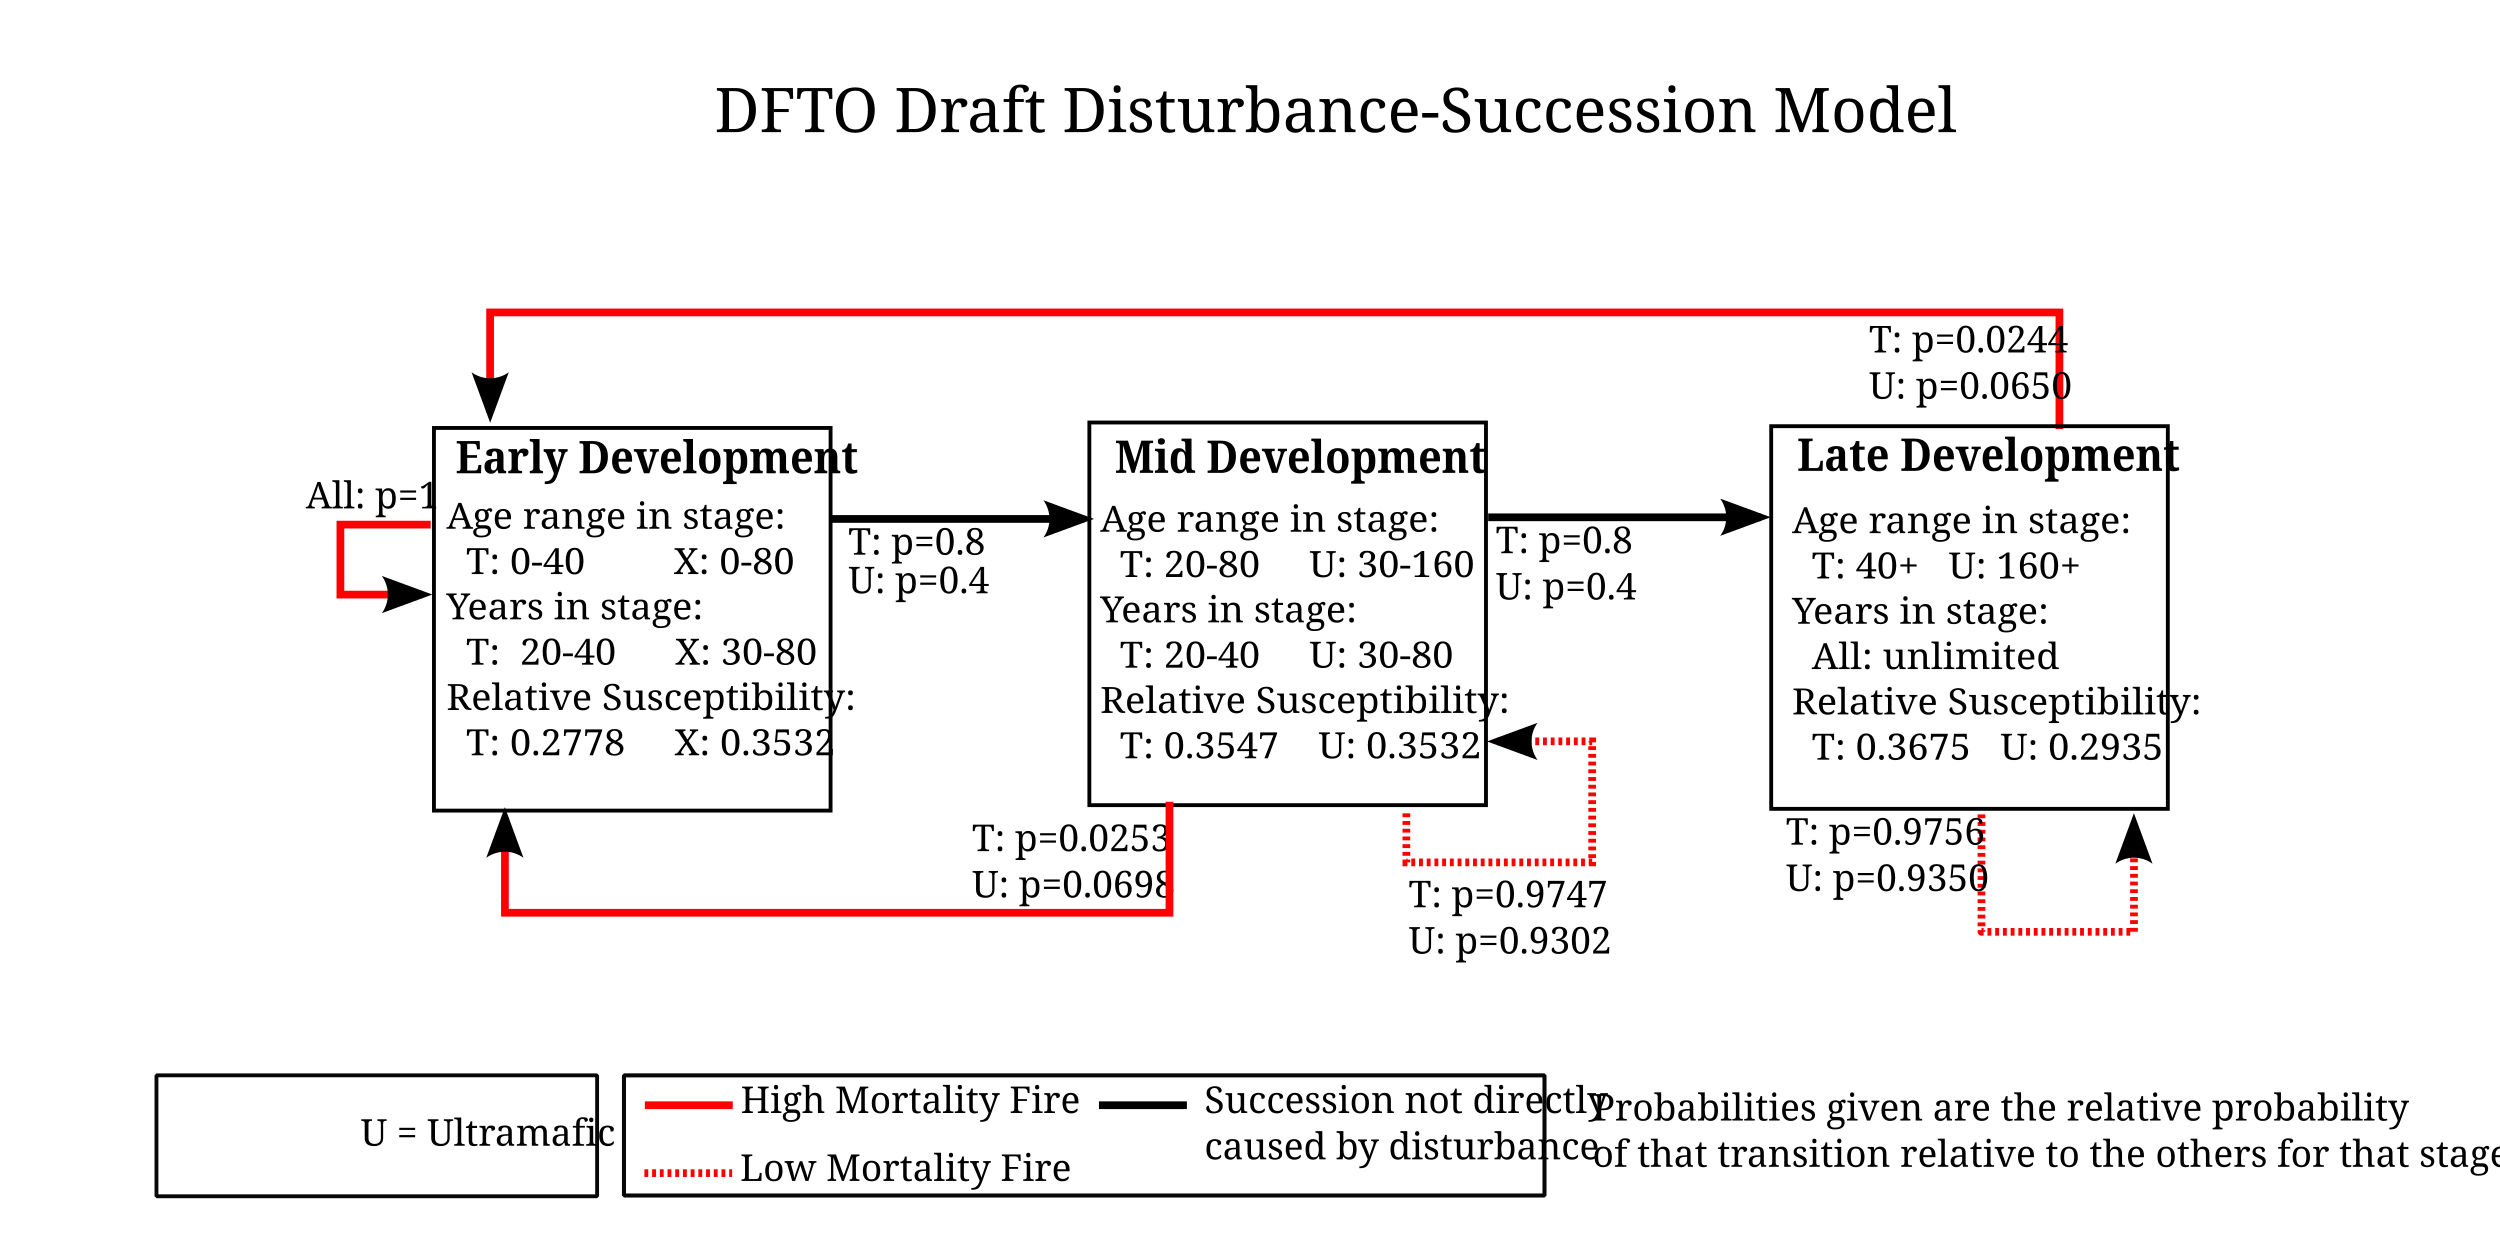
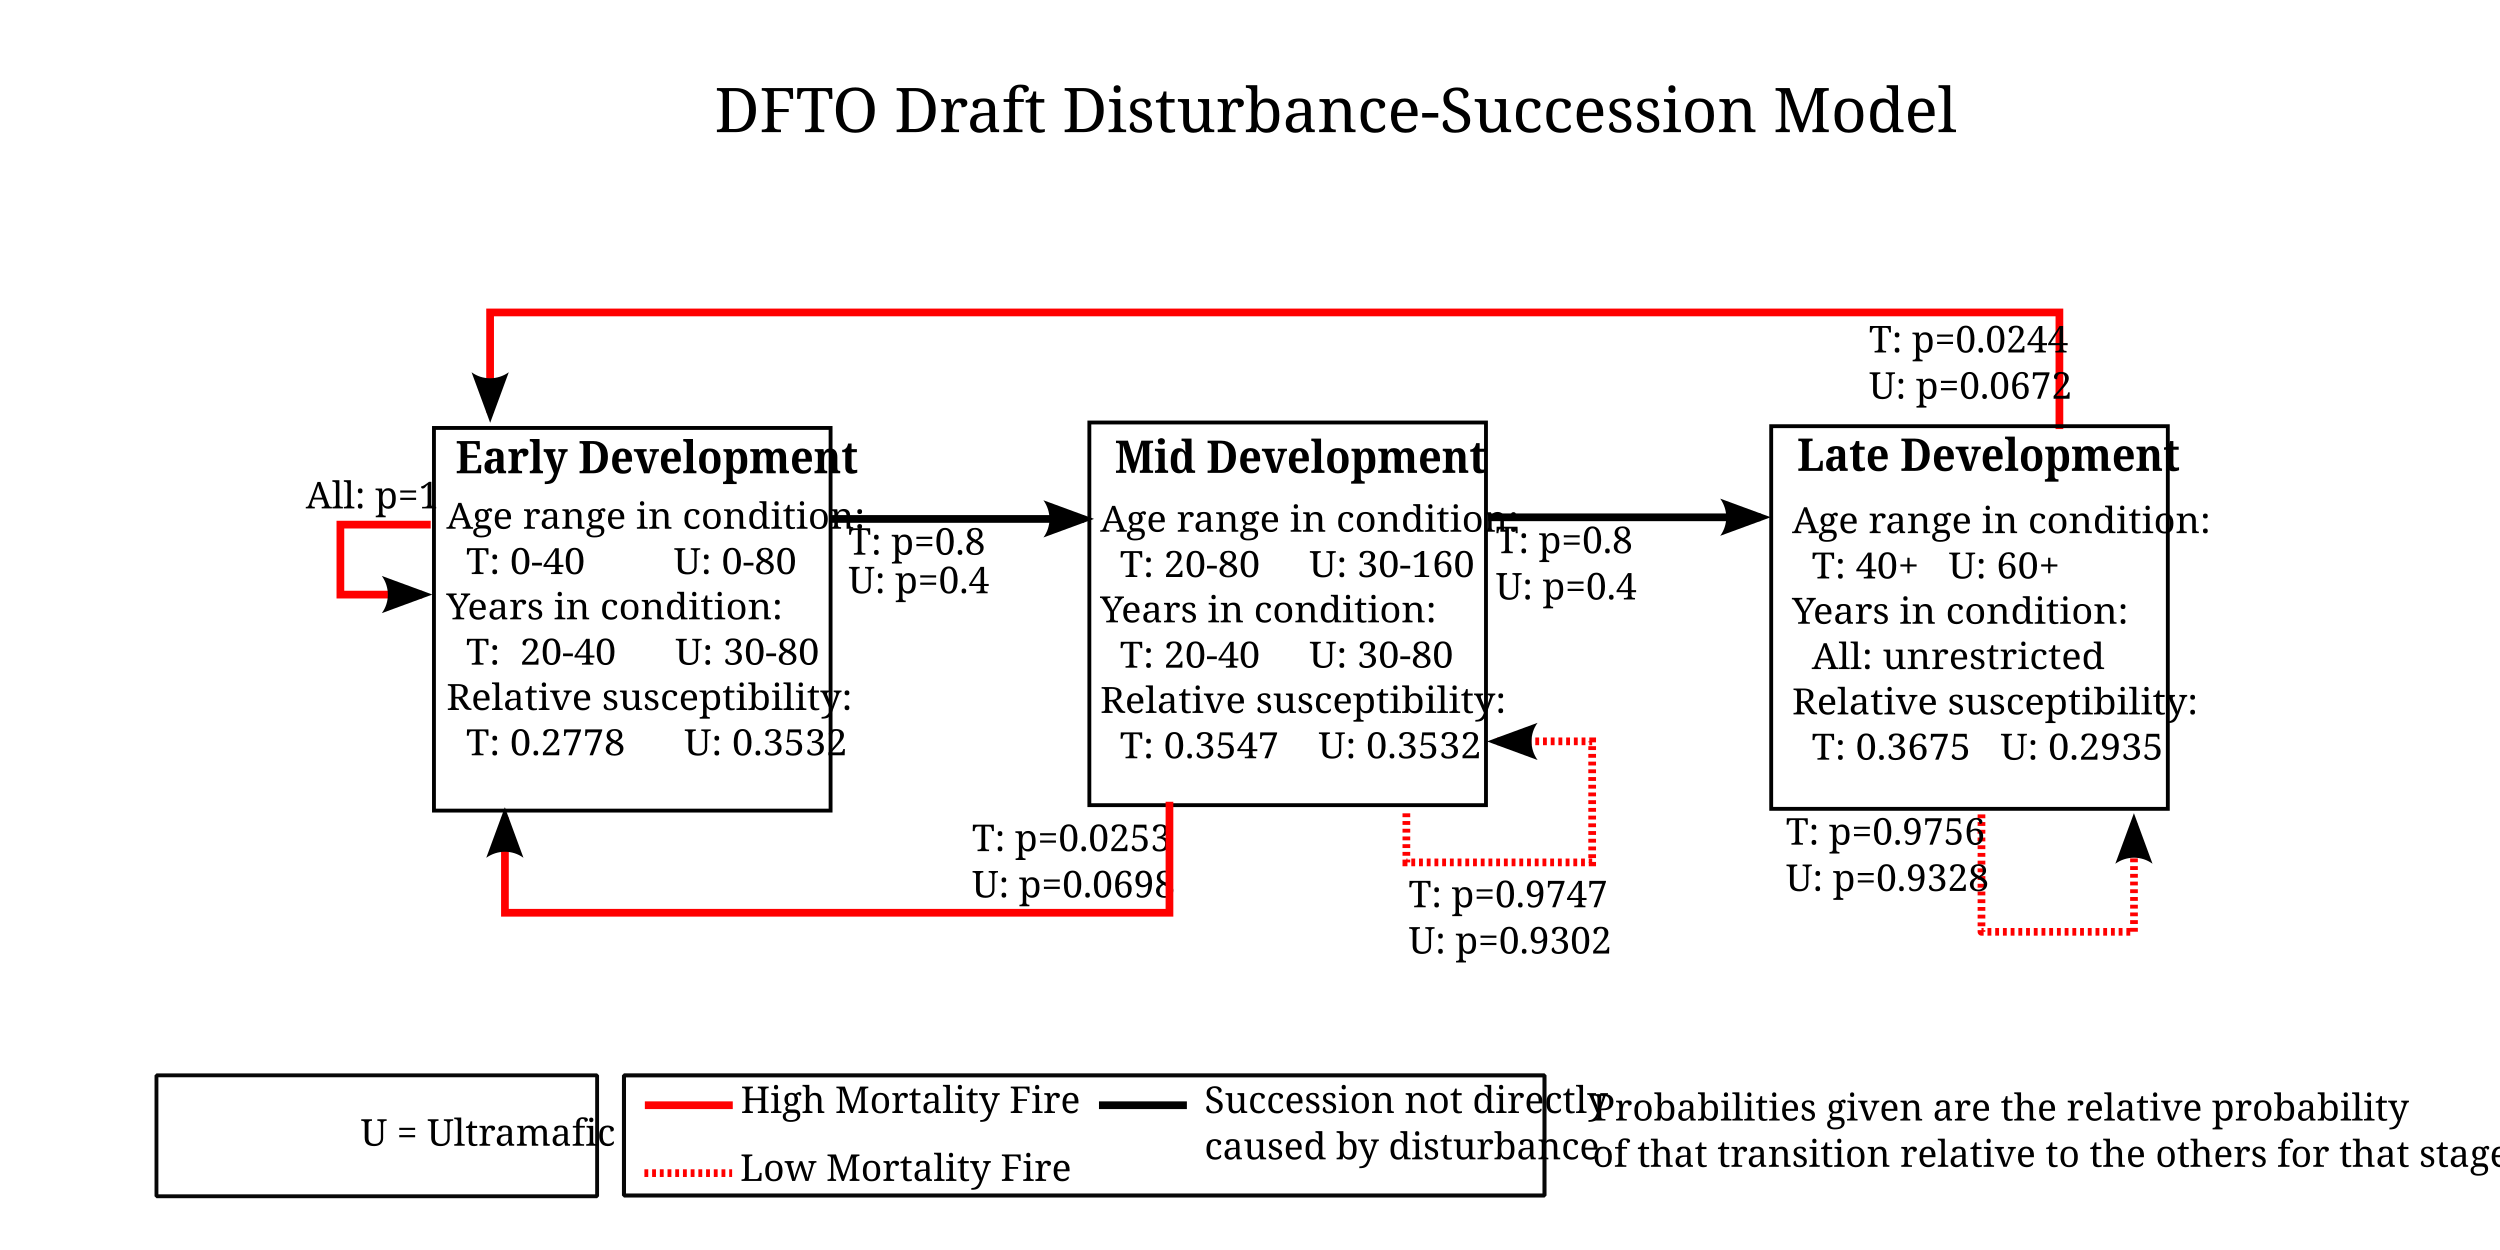
<svg xmlns="http://www.w3.org/2000/svg" width="810" height="405" id="svg2" version="1.1">
  <defs id="defs4">
    <marker orient="auto" refY="0" refX="0" id="Arrow2Mstart" style="overflow:visible">
      <path id="path4311" style="font-size:12px;fill-rule:evenodd;stroke-width:0.625;stroke-linejoin:round" d="M 8.719,4.034 -2.207,0.016 8.719,-4.002 c -1.745,2.372 -1.735,5.617 -6e-7,8.035 z" transform="scale(0.6,0.6)" />
    </marker>
    <marker orient="auto" refY="0" refX="0" id="Arrow1Mstart" style="overflow:visible">
      <path id="path7827" d="M 0,0 5,-5 -12.5,0 5,5 0,0 z" style="fill-rule:evenodd;stroke:#000000;stroke-width:1pt;marker-start:none" transform="matrix(0.4,0,0,0.4,4,0)" />
    </marker>
    <marker orient="auto" refY="0" refX="0" id="Arrow1Mend" style="overflow:visible">
      <path id="path6192" d="M 0,0 5,-5 -12.5,0 5,5 0,0 z" style="fill-rule:evenodd;stroke:#000000;stroke-width:1pt;marker-start:none" transform="matrix(-0.4,0,0,-0.4,-4,0)" />
    </marker>
    <marker orient="auto" refY="0" refX="0" id="Arrow1Lend" style="overflow:visible">
      <path id="path3980" d="M 0,0 5,-5 -12.5,0 5,5 0,0 z" style="fill-rule:evenodd;stroke:#000000;stroke-width:1pt;marker-start:none" transform="matrix(-0.8,0,0,-0.8,-10,0)" />
    </marker>
    <marker orient="auto" refY="0" refX="0" id="Arrow1Lstart" style="overflow:visible">
      <path id="path3977" d="M 0,0 5,-5 -12.5,0 5,5 0,0 z" style="fill-rule:evenodd;stroke:#000000;stroke-width:1pt;marker-start:none" transform="matrix(0.8,0,0,0.8,10,0)" />
    </marker>
    <marker orient="auto" refY="0" refX="0" id="Arrow2Lend" style="overflow:visible">
      <path id="path3998" style="font-size:12px;fill-rule:evenodd;stroke-width:0.625;stroke-linejoin:round" d="M 8.719,4.034 -2.207,0.016 8.719,-4.002 c -1.745,2.372 -1.735,5.617 -6e-7,8.035 z" transform="matrix(-1.1,0,0,-1.1,-1.1,0)" />
    </marker>
    <marker orient="auto" refY="0" refX="0" id="Arrow2Mend" style="overflow:visible">
      <path id="path4004" style="font-size:12px;fill-rule:evenodd;stroke-width:0.625;stroke-linejoin:round" d="M 8.719,4.034 -2.207,0.016 8.719,-4.002 c -1.745,2.372 -1.735,5.617 -6e-7,8.035 z" transform="scale(-0.6,-0.6)" />
    </marker>
    <marker orient="auto" refY="0" refX="0" id="TriangleOutM" style="overflow:visible">
      <path id="path4123" d="m 5.77,0 -8.65,5 0,-10 8.65,5 z" style="fill-rule:evenodd;stroke:#000000;stroke-width:1pt;marker-start:none" transform="scale(0.4,0.4)" />
    </marker>
  </defs>
  <g id="layer7" style="display:inline" transform="translate(0,-180)">
    <text xml:space="preserve" style="font-size:12px;font-style:normal;font-variant:normal;font-weight:normal;font-stretch:normal;text-align:start;line-height:125%;letter-spacing:0px;word-spacing:0px;writing-mode:lr-tb;text-anchor:start;fill:#000000;fill-opacity:1;stroke:none;font-family:Garamond;-inkscape-font-specification:Garamond" x="515.971" y="528.052" id="text3982">
      <tspan x="515.971" y="528.052" id="tspan6796" />
      <tspan x="515.971" y="543.052" id="tspan6798">Probabilities given are the relative probability </tspan>
      <tspan x="515.971" y="558.052" id="tspan3384">of that transition relative to the others for that stage.</tspan>
    </text>
    <g id="g3370" transform="translate(-316.9964,0)">
      <g transform="translate(294,-22)" id="g3386">
        <text xml:space="preserve" style="font-size:12px;font-style:normal;font-variant:normal;font-weight:normal;font-stretch:normal;text-align:start;line-height:125%;letter-spacing:0px;word-spacing:0px;writing-mode:lr-tb;text-anchor:start;fill:#000000;fill-opacity:1;stroke:none;display:inline;font-family:Garamond;-inkscape-font-specification:Garamond" x="262.986" y="562.617" id="text3898">
          <tspan x="262.986" y="562.617" id="tspan3978">High Mortality Fire</tspan>
        </text>
        <path style="fill:none;stroke:#ff0000;stroke-width:2.5;stroke-linecap:butt;stroke-linejoin:miter;stroke-miterlimit:4;stroke-opacity:1;stroke-dasharray:none;display:inline" d="m 231.929,560.094 28.483,0" id="path3928" />
      </g>
      <text id="text4005" y="562.617" x="556.796" style="font-size:12px;font-style:normal;font-variant:normal;font-weight:normal;font-stretch:normal;text-align:start;line-height:125%;letter-spacing:0px;word-spacing:0px;writing-mode:lr-tb;text-anchor:start;fill:#000000;fill-opacity:1;stroke:none;display:inline;font-family:Garamond;-inkscape-font-specification:Garamond" xml:space="preserve">
        <tspan id="tspan4007" y="562.617" x="556.796">Low Mortality Fire</tspan>
      </text>
      <path id="path4009" d="m 525.783,560.094 28.42,0" style="fill:none;stroke:#ff0000;stroke-width:2.497;stroke-linecap:butt;stroke-linejoin:miter;stroke-miterlimit:4;stroke-opacity:1;stroke-dasharray:1.249, 1.249;stroke-dashoffset:0;display:inline" />
      <g transform="translate(144,-22)" id="g3391">
        <text xml:space="preserve" style="font-size:12px;font-style:normal;font-variant:normal;font-weight:normal;font-stretch:normal;text-align:start;line-height:125%;letter-spacing:0px;word-spacing:0px;writing-mode:lr-tb;text-anchor:start;fill:#000000;fill-opacity:1;stroke:none;display:inline;font-family:Garamond;-inkscape-font-specification:Garamond" x="560.119" y="562.617" id="text4021">
          <tspan x="560.119" y="562.617" id="tspan4023"> Succession not directly </tspan>
          <tspan id="tspan3552" x="560.119" y="577.617"> caused by disturbance</tspan>
        </text>
        <path style="fill:none;stroke:#000000;stroke-width:2.5;stroke-linecap:butt;stroke-linejoin:miter;stroke-miterlimit:4;stroke-opacity:1;stroke-dasharray:none;display:inline" d="m 529.063,560.094 28.483,0" id="path4025" />
      </g>
    </g>
    <text xml:space="preserve" style="font-size:12px;font-style:normal;font-variant:normal;font-weight:normal;font-stretch:normal;text-align:start;line-height:125%;letter-spacing:0px;word-spacing:0px;writing-mode:lr-tb;text-anchor:start;fill:#000000;fill-opacity:1;stroke:none;display:inline;font-family:Garamond;-inkscape-font-specification:Garamond" x="231.509" y="222.816" id="text4082">
      <tspan id="tspan4084" x="231.509" y="222.816" style="font-size:20px">DFTO Draft Disturbance-Succession Model</tspan>
    </text>
    <rect style="opacity:0.97;fill:none;stroke:#000000;stroke-width:1.25;stroke-linecap:round;stroke-linejoin:miter;stroke-miterlimit:1.2;stroke-opacity:1;stroke-dasharray:none;stroke-dashoffset:0" id="rect3406" width="142.77" height="39.175" x="50.693" y="528.414" />
    <rect style="opacity:0.97;fill:none;stroke:#000000;stroke-width:1.317;stroke-linecap:round;stroke-linejoin:miter;stroke-miterlimit:1.2;stroke-opacity:1;stroke-dasharray:none;stroke-dashoffset:0" id="rect3408" width="298.248" height="38.934" x="202.169" y="528.414" />
  </g>
  <g id="layer1" transform="translate(0,-647.3622)" style="display:inline">
    <flowRoot xml:space="preserve" id="flowRoot3761" style="font-size:10px;font-style:normal;font-variant:normal;font-weight:normal;font-stretch:normal;line-height:125%;letter-spacing:0px;word-spacing:0px;fill:#000000;fill-opacity:1;stroke:none;font-family:Garamond;-inkscape-font-specification:Garamond">
      <flowRegion id="flowRegion3763">
        <rect id="rect3765" width="81.861" height="81.861" x="272.578" y="244.495" style="font-size:10px;font-style:normal;font-variant:normal;font-weight:normal;font-stretch:normal;font-family:Garamond;-inkscape-font-specification:Garamond" />
      </flowRegion>
      <flowPara id="flowPara3767" />
    </flowRoot>
    <text xml:space="preserve" style="font-size:40px;font-style:normal;font-weight:normal;line-height:125%;letter-spacing:0px;word-spacing:0px;fill:#000000;fill-opacity:1;stroke:none;font-family:Sans" x="306.542" y="272.362" id="text3769" transform="translate(0,467.3622)">
      <tspan id="tspan3771" x="306.542" y="272.362" />
    </text>
    <flowRoot xml:space="preserve" id="flowRoot3773" style="font-size:40px;font-style:normal;font-variant:normal;font-weight:normal;font-stretch:normal;line-height:125%;letter-spacing:0px;word-spacing:0px;fill:#000000;fill-opacity:1;stroke:none;font-family:Garamond;-inkscape-font-specification:Garamond">
      <flowRegion id="flowRegion3775">
        <rect id="rect3777" width="81.861" height="76.635" x="272.578" y="247.107" style="font-style:normal;font-variant:normal;font-weight:normal;font-stretch:normal;font-family:Garamond;-inkscape-font-specification:Garamond" />
      </flowRegion>
      <flowPara id="flowPara3779" />
    </flowRoot>
    <flowRoot xml:space="preserve" id="flowRoot3789" style="font-size:40px;font-style:normal;font-weight:normal;line-height:125%;letter-spacing:0px;word-spacing:0px;fill:#000000;fill-opacity:1;stroke:none;font-family:Sans">
      <flowRegion id="flowRegion3791">
        <rect id="rect3793" width="8" height="48" x="264" y="257" />
      </flowRegion>
      <flowPara id="flowPara3795" />
    </flowRoot>
    <flowRoot xml:space="preserve" id="flowRoot3930" style="font-size:40px;font-style:normal;font-weight:normal;line-height:125%;letter-spacing:0px;word-spacing:0px;fill:#000000;fill-opacity:1;stroke:none;font-family:Sans">
      <flowRegion id="flowRegion3932">
        <rect id="rect3934" width="67.056" height="40.93" x="311.767" y="137.379" />
      </flowRegion>
      <flowPara id="flowPara3936" />
    </flowRoot>
    <flowRoot xml:space="preserve" id="flowRoot3938" style="font-size:40px;font-style:normal;font-weight:normal;line-height:125%;letter-spacing:0px;word-spacing:0px;fill:#000000;fill-opacity:1;stroke:none;font-family:Sans">
      <flowRegion id="flowRegion3940">
        <rect id="rect3942" width="55.735" height="74.023" x="262.128" y="239.269" />
      </flowRegion>
      <flowPara id="flowPara3944" />
    </flowRoot>
    <rect style="fill:none;stroke:#000000;stroke-width:0.99;stroke-linejoin:round;stroke-miterlimit:4;stroke-opacity:1;stroke-dasharray:none" id="rect6143" width="0" height="27.529" x="304.888" y="207.847" transform="translate(0,467.3622)" rx="0" ry="7.571" />
    <text xml:space="preserve" style="font-size:12px;font-style:normal;font-variant:normal;font-weight:normal;font-stretch:normal;text-align:start;line-height:125%;letter-spacing:0px;word-spacing:0px;writing-mode:lr-tb;text-anchor:start;fill:#000000;fill-opacity:1;stroke:none;font-family:Garamond;-inkscape-font-specification:Garamond" x="306.354" y="364.51" id="text3175" transform="translate(0,467.3622)">
      <tspan id="tspan3177" x="306.354" y="364.51" />
      <tspan id="tspan3179" x="306.354" y="379.51" />
    </text>
    <flowRoot xml:space="preserve" id="flowRoot3204" style="font-size:12px;font-style:normal;font-variant:normal;font-weight:normal;font-stretch:normal;text-align:start;line-height:125%;letter-spacing:0px;word-spacing:0px;writing-mode:lr-tb;text-anchor:start;fill:#000000;fill-opacity:1;stroke:none;font-family:Garamond;-inkscape-font-specification:Garamond">
      <flowRegion id="flowRegion3206">
        <rect id="rect3208" width="28.621" height="37.102" x="429.319" y="325.288" />
      </flowRegion>
      <flowPara id="flowPara3210" />
    </flowRoot>
  </g>
  <g id="layer5" style="display:inline" transform="translate(0,-180)" />
  <g id="layer6" style="display:inline" transform="translate(0,-180)" />
  <g id="layer3" style="display:inline" transform="translate(0,-180)" />
  <g id="layer4" style="display:inline" transform="translate(0,-180)" />
  <g id="layer2" style="display:inline" transform="translate(0,-180)">
    <flowRoot style="font-size:12px;font-style:normal;font-variant:normal;font-weight:normal;font-stretch:normal;text-align:start;line-height:125%;letter-spacing:0px;word-spacing:0px;writing-mode:lr-tb;text-anchor:start;fill:#000000;fill-opacity:1;stroke:none;font-family:Garamond;-inkscape-font-specification:Garamond" id="flowRoot3183" xml:space="preserve" transform="translate(-57.66791,-635.7685)">
      <flowRegion id="flowRegion3185">
        <rect y="213.983" x="60.423" height="54.062" width="34.982" id="rect3187" />
      </flowRegion>
      <flowPara id="flowPara3189" />
    </flowRoot>
    <flowRoot xml:space="preserve" id="flowRoot4224" style="font-size:14px;font-style:normal;font-variant:normal;font-weight:normal;font-stretch:normal;text-align:start;line-height:125%;letter-spacing:0px;word-spacing:0px;writing-mode:lr-tb;text-anchor:start;fill:#000000;fill-opacity:1;stroke:none;font-family:Garamond;-inkscape-font-specification:Garamond">
      <flowRegion id="flowRegion4226">
        <rect id="rect4228" width="63" height="93.5" x="212" y="396.5" />
      </flowRegion>
      <flowPara id="flowPara4230" />
    </flowRoot>
    <text xml:space="preserve" style="font-size:12px;font-style:normal;font-variant:normal;font-weight:normal;font-stretch:normal;text-align:start;line-height:125%;letter-spacing:0px;word-spacing:0px;writing-mode:lr-tb;text-anchor:start;fill:#000000;fill-opacity:1;stroke:none;font-family:Garamond;-inkscape-font-specification:Garamond" x="295.943" y="-30.219" id="text4545">
      <tspan style="font-size:10px" id="tspan4547" x="295.943" y="-30.219" />
    </text>
    <flowRoot xml:space="preserve" id="flowRoot4647" style="font-size:14px;font-style:normal;font-variant:normal;font-weight:normal;font-stretch:normal;text-align:start;line-height:125%;letter-spacing:0px;word-spacing:0px;writing-mode:lr-tb;text-anchor:start;fill:#000000;fill-opacity:1;stroke:none;font-family:Garamond;-inkscape-font-specification:Garamond">
      <flowRegion id="flowRegion4649">
        <rect id="rect4651" width="9.873" height="51.644" x="516.437" y="584.062" />
      </flowRegion>
      <flowPara id="flowPara4653" />
    </flowRoot>
    <flowRoot xml:space="preserve" id="flowRoot4753" style="font-size:14px;font-style:normal;font-variant:normal;font-weight:normal;font-stretch:normal;text-align:start;line-height:125%;letter-spacing:0px;word-spacing:0px;writing-mode:lr-tb;text-anchor:start;fill:#000000;fill-opacity:1;stroke:none;font-family:Garamond;-inkscape-font-specification:Garamond">
      <flowRegion id="flowRegion4755">
        <rect id="rect4757" width="41.011" height="18.987" x="359.227" y="494.445" />
      </flowRegion>
      <flowPara id="flowPara4759" />
    </flowRoot>
    <text xml:space="preserve" style="font-size:12px;font-style:normal;font-variant:normal;font-weight:normal;font-stretch:normal;text-align:start;line-height:125%;letter-spacing:0px;word-spacing:0px;writing-mode:lr-tb;text-anchor:start;fill:#000000;fill-opacity:1;stroke:none;font-family:Garamond;-inkscape-font-specification:Garamond" x="180.699" y="-156.568" id="text4976">
      <tspan id="tspan4978" x="180.699" y="-156.568" style="font-size:10px" />
    </text>
    <text id="text4984" y="-177.724" x="584.22" style="font-size:12px;font-style:normal;font-variant:normal;font-weight:normal;font-stretch:normal;text-align:start;line-height:125%;letter-spacing:0px;word-spacing:0px;writing-mode:lr-tb;text-anchor:start;fill:#000000;fill-opacity:1;stroke:none;font-family:Garamond;-inkscape-font-specification:Garamond" xml:space="preserve">
      <tspan style="font-size:10px" y="-177.724" x="584.22" id="tspan4986" />
    </text>
    <path style="fill:none;stroke:#ff0000;stroke-width:2.5;stroke-linecap:butt;stroke-linejoin:miter;stroke-miterlimit:4;stroke-opacity:1;stroke-dasharray:none;marker-end:url(#Arrow2Mend);display:inline" d="m 139.546,349.98 -29.259,0 0,22.675 26.501,0" id="path3475" />
    <path style="fill:none;stroke:#ff0000;stroke-width:2.5;stroke-linecap:butt;stroke-linejoin:miter;stroke-miterlimit:4;stroke-opacity:1;stroke-dasharray:none;marker-end:url(#Arrow2Mend);display:inline" d="m 667.249,319.017 0,-37.786 -508.456,0 0,32.454" id="path3485" />
    <path style="fill:none;stroke:#ff0000;stroke-width:2.5;stroke-linecap:butt;stroke-linejoin:miter;stroke-miterlimit:4;stroke-opacity:1;stroke-dasharray:1.25, 1.25;stroke-dashoffset:0;marker-end:url(#Arrow2Mend);display:inline" d="m 455.664,443.516 0,15.901 60.198,0 0,-39.222 -30.768,0" id="path8377" />
    <path style="fill:none;stroke:#000000;stroke-width:2.5;stroke-linecap:butt;stroke-linejoin:miter;stroke-miterlimit:4;stroke-opacity:1;stroke-dasharray:none;marker-end:url(#Arrow2Mend);display:inline" d="m 482.177,347.607 88.245,0" id="path8379" />
    <path style="fill:none;stroke:#ff0000;stroke-width:2.5;stroke-linejoin:round;stroke-miterlimit:4;stroke-opacity:1;stroke-dasharray:1.25, 1.25;stroke-dashoffset:0;marker-end:url(#Arrow2Mend);display:inline" d="m 642,443.859 0,38.053 49.413,0 0,-35.134" id="path10139" />
    <text transform="scale(0.9582851,1.043531)" id="text4188" y="303.912" x="376.928" style="font-size:14px;font-style:normal;font-variant:normal;font-weight:bold;font-stretch:normal;text-align:start;line-height:110%;letter-spacing:0px;word-spacing:0px;writing-mode:lr-tb;text-anchor:start;fill:#000000;fill-opacity:1;stroke:none;font-family:Garamond;-inkscape-font-specification:Garamond Bold" xml:space="preserve">
      <tspan style="font-size:14px;font-style:normal;font-variant:normal;font-weight:bold;font-stretch:normal;text-align:start;line-height:110%;writing-mode:lr-tb;text-anchor:start;font-family:Garamond;-inkscape-font-specification:Garamond Bold" y="303.912" x="376.928" id="tspan4190" />
      <tspan style="font-size:14px;font-style:normal;font-variant:normal;font-weight:bold;font-stretch:normal;text-align:start;line-height:110%;writing-mode:lr-tb;text-anchor:start;font-family:Garamond;-inkscape-font-specification:Garamond Bold" y="319.312" x="376.928" id="tspan4220">Mid Development</tspan>
      <tspan id="tspan4194" style="font-size:14px;font-style:normal;font-variant:normal;font-weight:bold;font-stretch:normal;text-align:start;line-height:110%;writing-mode:lr-tb;text-anchor:start;font-family:Garamond;-inkscape-font-specification:Garamond Bold" y="334.712" x="376.928" />
      <tspan style="font-size:14px;font-style:normal;font-variant:normal;font-weight:bold;font-stretch:normal;text-align:start;line-height:110%;writing-mode:lr-tb;text-anchor:start;font-family:Garamond;-inkscape-font-specification:Garamond Bold" id="tspan4196" y="350.112" x="376.928" />
      <tspan id="tspan4198" y="365.512" x="376.928" />
      <tspan id="tspan4200" y="380.912" x="376.928" />
    </text>
    <text transform="scale(0.9582851,1.043531)" id="text4506" y="301.935" x="154.038" style="font-size:14px;font-style:normal;font-variant:normal;font-weight:bold;font-stretch:normal;text-align:start;line-height:125%;letter-spacing:0px;word-spacing:0px;writing-mode:lr-tb;text-anchor:start;fill:#000000;fill-opacity:1;stroke:none;font-family:Garamond;-inkscape-font-specification:Garamond Bold" xml:space="preserve">
      <tspan style="font-size:14px;font-style:normal;font-variant:normal;font-weight:bold;font-stretch:normal;text-align:start;line-height:125%;writing-mode:lr-tb;text-anchor:start;font-family:Garamond;-inkscape-font-specification:Garamond Bold" y="301.935" x="154.038" id="tspan4508" />
      <tspan id="tspan4510" style="font-size:14px;font-style:normal;font-variant:normal;font-weight:bold;font-stretch:normal;text-align:start;line-height:125%;writing-mode:lr-tb;text-anchor:start;font-family:Garamond;-inkscape-font-specification:Garamond Bold" y="319.435" x="154.038">Early Development</tspan>
      <tspan style="font-size:14px;font-style:normal;font-variant:normal;font-weight:bold;font-stretch:normal;text-align:start;line-height:125%;writing-mode:lr-tb;text-anchor:start;font-family:Garamond;-inkscape-font-specification:Garamond Bold" y="336.935" x="154.038" id="tspan4512" />
      <tspan id="tspan4514" style="font-size:14px;font-style:normal;font-variant:normal;font-weight:bold;font-stretch:normal;text-align:start;line-height:125%;writing-mode:lr-tb;text-anchor:start;font-family:Garamond;-inkscape-font-specification:Garamond Bold" y="354.435" x="154.038" />
      <tspan style="font-size:14px;font-style:normal;font-variant:normal;font-weight:bold;font-stretch:normal;text-align:start;line-height:125%;writing-mode:lr-tb;text-anchor:start;font-family:Garamond;-inkscape-font-specification:Garamond Bold" id="tspan4516" y="371.935" x="154.038" />
      <tspan id="tspan4518" y="389.435" x="154.038" />
      <tspan id="tspan4520" y="406.935" x="154.038" />
    </text>
    <text id="text4522" y="358.953" x="141.557" style="font-size:12px;font-style:normal;font-variant:normal;font-weight:normal;font-stretch:normal;text-align:start;line-height:125%;letter-spacing:0px;word-spacing:0px;writing-mode:lr-tb;text-anchor:start;fill:#000000;fill-opacity:1;stroke:none;font-family:Garamond;-inkscape-font-specification:Garamond" xml:space="preserve" transform="scale(1.021757,0.9787063)">
-       <tspan style="font-size:12px;font-style:normal;font-variant:normal;font-weight:normal;font-stretch:normal;text-align:start;line-height:125%;writing-mode:lr-tb;text-anchor:start;font-family:Garamond;-inkscape-font-specification:Garamond" y="358.953" x="141.557" id="tspan4524">Age range in stage:</tspan>
-       <tspan style="font-size:12px;font-style:normal;font-variant:normal;font-weight:normal;font-stretch:normal;text-align:start;line-height:125%;writing-mode:lr-tb;text-anchor:start;font-family:Garamond;-inkscape-font-specification:Garamond" y="373.953" x="141.557" id="tspan3290">  T: 0-40         X: 0-80</tspan>
-       <tspan id="tspan3459" style="font-size:12px;font-style:normal;font-variant:normal;font-weight:normal;font-stretch:normal;text-align:start;line-height:125%;writing-mode:lr-tb;text-anchor:start;font-family:Garamond;-inkscape-font-specification:Garamond" y="388.953" x="141.557">Years in stage:</tspan>
-       <tspan style="font-size:12px;font-style:normal;font-variant:normal;font-weight:normal;font-stretch:normal;text-align:start;line-height:125%;writing-mode:lr-tb;text-anchor:start;font-family:Garamond;-inkscape-font-specification:Garamond" y="403.953" x="141.557" id="tspan3300">  T:  20-40      X: 30-80</tspan>
-       <tspan style="font-size:12px;font-style:normal;font-variant:normal;font-weight:normal;font-stretch:normal;text-align:start;line-height:125%;writing-mode:lr-tb;text-anchor:start;font-family:Garamond;-inkscape-font-specification:Garamond" y="418.953" x="141.557" id="tspan3326">Relative Susceptibility: </tspan>
-       <tspan style="font-size:12px;font-style:normal;font-variant:normal;font-weight:normal;font-stretch:normal;text-align:start;line-height:125%;writing-mode:lr-tb;text-anchor:start;font-family:Garamond;-inkscape-font-specification:Garamond" y="433.953" x="141.557" id="tspan3443">  T: 0.2778     X: 0.3532</tspan>
+       <tspan style="font-size:12px;font-style:normal;font-variant:normal;font-weight:normal;font-stretch:normal;text-align:start;line-height:125%;writing-mode:lr-tb;text-anchor:start;font-family:Garamond;-inkscape-font-specification:Garamond" y="358.953" x="141.557" id="tspan4524">Age range in condition:</tspan>
+       <tspan style="font-size:12px;font-style:normal;font-variant:normal;font-weight:normal;font-stretch:normal;text-align:start;line-height:125%;writing-mode:lr-tb;text-anchor:start;font-family:Garamond;-inkscape-font-specification:Garamond" y="373.953" x="141.557" id="tspan3290">  T: 0-40         U: 0-80</tspan>
+       <tspan id="tspan3459" style="font-size:12px;font-style:normal;font-variant:normal;font-weight:normal;font-stretch:normal;text-align:start;line-height:125%;writing-mode:lr-tb;text-anchor:start;font-family:Garamond;-inkscape-font-specification:Garamond" y="388.953" x="141.557">Years in condition:</tspan>
+       <tspan style="font-size:12px;font-style:normal;font-variant:normal;font-weight:normal;font-stretch:normal;text-align:start;line-height:125%;writing-mode:lr-tb;text-anchor:start;font-family:Garamond;-inkscape-font-specification:Garamond" y="403.953" x="141.557" id="tspan3300">  T:  20-40      U: 30-80</tspan>
+       <tspan style="font-size:12px;font-style:normal;font-variant:normal;font-weight:normal;font-stretch:normal;text-align:start;line-height:125%;writing-mode:lr-tb;text-anchor:start;font-family:Garamond;-inkscape-font-specification:Garamond" y="418.953" x="141.557" id="tspan3326">Relative susceptibility: </tspan>
+       <tspan style="font-size:12px;font-style:normal;font-variant:normal;font-weight:normal;font-stretch:normal;text-align:start;line-height:125%;writing-mode:lr-tb;text-anchor:start;font-family:Garamond;-inkscape-font-specification:Garamond" y="433.953" x="141.557" id="tspan3443">  T: 0.2778      U: 0.3532</tspan>
      <tspan style="font-size:12px;font-style:normal;font-variant:normal;font-weight:normal;font-stretch:normal;text-align:start;line-height:125%;writing-mode:lr-tb;text-anchor:start;font-family:Garamond;-inkscape-font-specification:Garamond" y="448.953" x="141.557" id="tspan3513" />
    </text>
    <rect style="fill:#000000;fill-opacity:0;fill-rule:evenodd;stroke:#000000;stroke-width:1.25;stroke-linecap:butt;stroke-linejoin:miter;stroke-miterlimit:4;stroke-opacity:1;stroke-dasharray:none" id="rect4536" width="128.507" height="123.98" x="140.601" y="318.655" />
    <text xml:space="preserve" style="font-size:12px;font-style:normal;font-variant:normal;font-weight:normal;font-stretch:normal;text-align:start;line-height:125%;letter-spacing:0px;word-spacing:0px;writing-mode:lr-tb;text-anchor:start;fill:#000000;fill-opacity:1;stroke:none;font-family:Garamond;-inkscape-font-specification:Garamond" x="274.854" y="347.217" id="text3484">
      <tspan id="tspan3486" x="274.854" y="347.217" style="font-size:12px;font-style:normal;font-variant:normal;font-weight:normal;font-stretch:normal;text-align:start;line-height:125%;writing-mode:lr-tb;text-anchor:start;font-family:Garamond;-inkscape-font-specification:Garamond" />
      <tspan x="274.854" y="359.717" style="font-size:12px;font-style:normal;font-variant:normal;font-weight:normal;font-stretch:normal;text-align:start;line-height:125%;writing-mode:lr-tb;text-anchor:start;font-family:Garamond;-inkscape-font-specification:Garamond" id="tspan3310">T: p=0.8</tspan>
      <tspan x="274.854" y="372.217" style="font-size:12px;font-style:normal;font-variant:normal;font-weight:normal;font-stretch:normal;text-align:start;line-height:125%;writing-mode:lr-tb;text-anchor:start;font-family:Garamond;-inkscape-font-specification:Garamond" id="tspan3304">U: p=0.4</tspan>
    </text>
    <path style="fill:none;stroke:#000000;stroke-width:2.5;stroke-linecap:butt;stroke-linejoin:miter;stroke-miterlimit:4;stroke-opacity:1;stroke-dasharray:none;marker-end:url(#Arrow2Mend)" d="m 269.176,348.14 81.972,0" id="path4357" />
    <text xml:space="preserve" style="font-size:12px;font-style:normal;font-variant:normal;font-weight:normal;font-stretch:normal;text-align:start;line-height:125%;letter-spacing:0px;word-spacing:0px;writing-mode:lr-tb;text-anchor:start;fill:#000000;fill-opacity:1;stroke:none;font-family:Garamond;-inkscape-font-specification:Garamond" x="314.925" y="455.767" id="text3318">
      <tspan id="tspan3322" style="font-size:12px;font-style:normal;font-variant:normal;font-weight:normal;font-stretch:normal;text-align:start;line-height:125%;writing-mode:lr-tb;text-anchor:start;font-family:Garamond;-inkscape-font-specification:Garamond" x="314.925" y="455.767">T: p=0.0253</tspan>
      <tspan id="tspan3324" style="font-size:12px;font-style:normal;font-variant:normal;font-weight:normal;font-stretch:normal;text-align:start;line-height:125%;writing-mode:lr-tb;text-anchor:start;font-family:Garamond;-inkscape-font-specification:Garamond" x="314.925" y="470.767">U: p=0.0698</tspan>
    </text>
    <text id="text3328" y="344.718" x="99.073" style="font-size:12px;font-style:normal;font-variant:normal;font-weight:normal;font-stretch:normal;text-align:start;line-height:125%;letter-spacing:0px;word-spacing:0px;writing-mode:lr-tb;text-anchor:start;fill:#000000;fill-opacity:1;stroke:none;font-family:Garamond;-inkscape-font-specification:Garamond" xml:space="preserve">
      <tspan id="tspan3334" style="font-size:12px;font-style:normal;font-variant:normal;font-weight:normal;font-stretch:normal;text-align:start;line-height:125%;writing-mode:lr-tb;text-anchor:start;font-family:Garamond;-inkscape-font-specification:Garamond" y="344.718" x="99.073">All: p=1</tspan>
    </text>
    <text id="text3389" y="359.234" x="484.617" style="font-size:12px;font-style:normal;font-variant:normal;font-weight:normal;font-stretch:normal;text-align:start;line-height:125%;letter-spacing:0px;word-spacing:0px;writing-mode:lr-tb;text-anchor:start;fill:#000000;fill-opacity:1;stroke:none;font-family:Garamond;-inkscape-font-specification:Garamond" xml:space="preserve">
      <tspan id="tspan3393" style="font-size:12px;font-style:normal;font-variant:normal;font-weight:normal;font-stretch:normal;text-align:start;line-height:125%;writing-mode:lr-tb;text-anchor:start;font-family:Garamond;-inkscape-font-specification:Garamond" y="359.234" x="484.617">T: p=0.8</tspan>
      <tspan id="tspan3395" style="font-size:12px;font-style:normal;font-variant:normal;font-weight:normal;font-stretch:normal;text-align:start;line-height:125%;writing-mode:lr-tb;text-anchor:start;font-family:Garamond;-inkscape-font-specification:Garamond" y="374.234" x="484.617">U: p=0.4</tspan>
    </text>
    <text xml:space="preserve" style="font-size:12px;font-style:normal;font-variant:normal;font-weight:normal;font-stretch:normal;text-align:start;line-height:125%;letter-spacing:0px;word-spacing:0px;writing-mode:lr-tb;text-anchor:start;fill:#000000;fill-opacity:1;stroke:none;font-family:Garamond;-inkscape-font-specification:Garamond" x="456.385" y="473.955" id="text3397">
      <tspan id="tspan3401" style="font-size:12px;font-style:normal;font-variant:normal;font-weight:normal;font-stretch:normal;text-align:start;line-height:125%;writing-mode:lr-tb;text-anchor:start;font-family:Garamond;-inkscape-font-specification:Garamond" x="456.385" y="473.955">T: p=0.9747</tspan>
      <tspan id="tspan3403" style="font-size:12px;font-style:normal;font-variant:normal;font-weight:normal;font-stretch:normal;text-align:start;line-height:125%;writing-mode:lr-tb;text-anchor:start;font-family:Garamond;-inkscape-font-specification:Garamond" x="456.385" y="488.955">U: p=0.9302</tspan>
    </text>
    <text xml:space="preserve" style="font-size:12px;font-style:normal;font-variant:normal;font-weight:normal;font-stretch:normal;text-align:start;line-height:125%;letter-spacing:0px;word-spacing:0px;writing-mode:lr-tb;text-anchor:start;fill:#000000;fill-opacity:1;stroke:none;font-family:Garamond;-inkscape-font-specification:Garamond" x="605.566" y="294.197" id="text3413">
      <tspan id="tspan3417" style="font-size:12px;font-style:normal;font-variant:normal;font-weight:normal;font-stretch:normal;text-align:start;line-height:125%;writing-mode:lr-tb;text-anchor:start;font-family:Garamond;-inkscape-font-specification:Garamond" x="605.566" y="294.197">T: p=0.0244</tspan>
-       <tspan id="tspan3419" style="font-size:12px;font-style:normal;font-variant:normal;font-weight:normal;font-stretch:normal;text-align:start;line-height:125%;writing-mode:lr-tb;text-anchor:start;font-family:Garamond;-inkscape-font-specification:Garamond" x="605.566" y="309.197">U: p=0.0650</tspan>
+       <tspan id="tspan3419" style="font-size:12px;font-style:normal;font-variant:normal;font-weight:normal;font-stretch:normal;text-align:start;line-height:125%;writing-mode:lr-tb;text-anchor:start;font-family:Garamond;-inkscape-font-specification:Garamond" x="605.566" y="309.197">U: p=0.0672</tspan>
    </text>
    <text id="text3421" y="359.942" x="348.87" style="font-size:12px;font-style:normal;font-variant:normal;font-weight:normal;font-stretch:normal;text-align:start;line-height:125%;letter-spacing:0px;word-spacing:0px;writing-mode:lr-tb;text-anchor:start;fill:#000000;fill-opacity:1;stroke:none;font-family:Garamond;-inkscape-font-specification:Garamond" xml:space="preserve" transform="scale(1.021757,0.9787063)">
-       <tspan style="font-size:12px;font-style:normal;font-variant:normal;font-weight:normal;font-stretch:normal;text-align:start;line-height:125%;writing-mode:lr-tb;text-anchor:start;font-family:Garamond;-inkscape-font-specification:Garamond" y="359.942" x="348.87" id="tspan3423">Age range in stage:</tspan>
+       <tspan style="font-size:12px;font-style:normal;font-variant:normal;font-weight:normal;font-stretch:normal;text-align:start;line-height:125%;writing-mode:lr-tb;text-anchor:start;font-family:Garamond;-inkscape-font-specification:Garamond" y="359.942" x="348.87" id="tspan3423">Age range in condition:</tspan>
      <tspan style="font-size:12px;font-style:normal;font-variant:normal;font-weight:normal;font-stretch:normal;text-align:start;line-height:125%;writing-mode:lr-tb;text-anchor:start;font-family:Garamond;-inkscape-font-specification:Garamond" y="374.942" x="348.87" id="tspan3427">  T: 20-80     U: 30-160</tspan>
-       <tspan id="tspan3429" style="font-size:12px;font-style:normal;font-variant:normal;font-weight:normal;font-stretch:normal;text-align:start;line-height:125%;writing-mode:lr-tb;text-anchor:start;font-family:Garamond;-inkscape-font-specification:Garamond" y="389.942" x="348.87">Years in stage:</tspan>
+       <tspan id="tspan3429" style="font-size:12px;font-style:normal;font-variant:normal;font-weight:normal;font-stretch:normal;text-align:start;line-height:125%;writing-mode:lr-tb;text-anchor:start;font-family:Garamond;-inkscape-font-specification:Garamond" y="389.942" x="348.87">Years in condition:</tspan>
      <tspan style="font-size:12px;font-style:normal;font-variant:normal;font-weight:normal;font-stretch:normal;text-align:start;line-height:125%;writing-mode:lr-tb;text-anchor:start;font-family:Garamond;-inkscape-font-specification:Garamond" y="404.942" x="348.87" id="tspan3433">  T: 20-40     U: 30-80</tspan>
-       <tspan style="font-size:12px;font-style:normal;font-variant:normal;font-weight:normal;font-stretch:normal;text-align:start;line-height:125%;writing-mode:lr-tb;text-anchor:start;font-family:Garamond;-inkscape-font-specification:Garamond" y="419.942" x="348.87" id="tspan3435">Relative Susceptibility: </tspan>
+       <tspan style="font-size:12px;font-style:normal;font-variant:normal;font-weight:normal;font-stretch:normal;text-align:start;line-height:125%;writing-mode:lr-tb;text-anchor:start;font-family:Garamond;-inkscape-font-specification:Garamond" y="419.942" x="348.87" id="tspan3435">Relative susceptibility: </tspan>
      <tspan style="font-size:12px;font-style:normal;font-variant:normal;font-weight:normal;font-stretch:normal;text-align:start;line-height:125%;writing-mode:lr-tb;text-anchor:start;font-family:Garamond;-inkscape-font-specification:Garamond" y="434.942" x="348.87" id="tspan4308">  T: 0.3547    U: 0.3532</tspan>
      <tspan style="font-size:12px;font-style:normal;font-variant:normal;font-weight:normal;font-stretch:normal;text-align:start;line-height:125%;writing-mode:lr-tb;text-anchor:start;font-family:Garamond;-inkscape-font-specification:Garamond" y="449.942" x="348.87" id="tspan3437" />
    </text>
    <text xml:space="preserve" style="font-size:14px;font-style:normal;font-variant:normal;font-weight:bold;font-stretch:normal;text-align:start;line-height:100%;letter-spacing:0px;word-spacing:0px;writing-mode:lr-tb;text-anchor:start;fill:#000000;fill-opacity:1;stroke:none;font-family:Garamond;-inkscape-font-specification:Garamond Bold" x="607.627" y="304.682" id="text4338" transform="scale(0.9582851,1.043531)">
      <tspan id="tspan4340" x="607.627" y="304.682" style="font-size:14px;font-style:normal;font-variant:normal;font-weight:bold;font-stretch:normal;text-align:start;line-height:100%;writing-mode:lr-tb;text-anchor:start;font-family:Garamond;-inkscape-font-specification:Garamond Bold" />
      <tspan x="607.627" y="318.682" style="font-size:14px;font-style:normal;font-variant:normal;font-weight:bold;font-stretch:normal;text-align:start;line-height:100%;writing-mode:lr-tb;text-anchor:start;font-family:Garamond;-inkscape-font-specification:Garamond Bold" id="tspan4354">Late Development</tspan>
      <tspan x="607.627" y="332.682" style="font-size:14px;font-style:normal;font-variant:normal;font-weight:bold;font-stretch:normal;text-align:start;line-height:100%;writing-mode:lr-tb;text-anchor:start;font-family:Garamond;-inkscape-font-specification:Garamond Bold" id="tspan4346" />
      <tspan x="607.627" y="346.682" id="tspan4348" style="font-size:14px;font-style:normal;font-variant:normal;font-weight:bold;font-stretch:normal;text-align:start;line-height:100%;writing-mode:lr-tb;text-anchor:start;font-family:Garamond;-inkscape-font-specification:Garamond Bold" />
      <tspan x="607.627" y="360.682" id="tspan4350" />
      <tspan x="607.627" y="374.682" id="tspan4352" />
    </text>
    <text id="text4358" y="360.412" x="568.27" style="font-size:12px;font-style:normal;font-variant:normal;font-weight:normal;font-stretch:normal;text-align:start;line-height:125%;letter-spacing:0px;word-spacing:0px;writing-mode:lr-tb;text-anchor:start;fill:#000000;fill-opacity:1;stroke:none;font-family:Garamond;-inkscape-font-specification:Garamond" xml:space="preserve" transform="scale(1.021757,0.9787063)">
-       <tspan style="font-size:12px;font-style:normal;font-variant:normal;font-weight:normal;font-stretch:normal;text-align:start;line-height:125%;writing-mode:lr-tb;text-anchor:start;font-family:Garamond;-inkscape-font-specification:Garamond" y="360.412" x="568.27" id="tspan4360">Age range in stage:</tspan>
-       <tspan style="font-size:12px;font-style:normal;font-variant:normal;font-weight:normal;font-stretch:normal;text-align:start;line-height:125%;writing-mode:lr-tb;text-anchor:start;font-family:Garamond;-inkscape-font-specification:Garamond" y="375.412" x="568.27" id="tspan3456">  T: 40+   U: 160+  </tspan>
-       <tspan id="tspan4366" style="font-size:12px;font-style:normal;font-variant:normal;font-weight:normal;font-stretch:normal;text-align:start;line-height:125%;writing-mode:lr-tb;text-anchor:start;font-family:Garamond;-inkscape-font-specification:Garamond" y="390.412" x="568.27">Years in stage:</tspan>
-       <tspan style="font-size:12px;font-style:normal;font-variant:normal;font-weight:normal;font-stretch:normal;text-align:start;line-height:125%;writing-mode:lr-tb;text-anchor:start;font-family:Garamond;-inkscape-font-specification:Garamond" y="405.412" x="568.27" id="tspan4368">  All: unlimited</tspan>
-       <tspan style="font-size:12px;font-style:normal;font-variant:normal;font-weight:normal;font-stretch:normal;text-align:start;line-height:125%;writing-mode:lr-tb;text-anchor:start;font-family:Garamond;-inkscape-font-specification:Garamond" y="420.412" x="568.27" id="tspan4370">Relative Susceptibility: </tspan>
+       <tspan style="font-size:12px;font-style:normal;font-variant:normal;font-weight:normal;font-stretch:normal;text-align:start;line-height:125%;writing-mode:lr-tb;text-anchor:start;font-family:Garamond;-inkscape-font-specification:Garamond" y="360.412" x="568.27" id="tspan4360">Age range in condition:</tspan>
+       <tspan style="font-size:12px;font-style:normal;font-variant:normal;font-weight:normal;font-stretch:normal;text-align:start;line-height:125%;writing-mode:lr-tb;text-anchor:start;font-family:Garamond;-inkscape-font-specification:Garamond" y="375.412" x="568.27" id="tspan3456">  T: 40+   U: 60+  </tspan>
+       <tspan id="tspan4366" style="font-size:12px;font-style:normal;font-variant:normal;font-weight:normal;font-stretch:normal;text-align:start;line-height:125%;writing-mode:lr-tb;text-anchor:start;font-family:Garamond;-inkscape-font-specification:Garamond" y="390.412" x="568.27">Years in condition:</tspan>
+       <tspan style="font-size:12px;font-style:normal;font-variant:normal;font-weight:normal;font-stretch:normal;text-align:start;line-height:125%;writing-mode:lr-tb;text-anchor:start;font-family:Garamond;-inkscape-font-specification:Garamond" y="405.412" x="568.27" id="tspan4368">  All: unrestricted</tspan>
+       <tspan style="font-size:12px;font-style:normal;font-variant:normal;font-weight:normal;font-stretch:normal;text-align:start;line-height:125%;writing-mode:lr-tb;text-anchor:start;font-family:Garamond;-inkscape-font-specification:Garamond" y="420.412" x="568.27" id="tspan4370">Relative susceptibility: </tspan>
      <tspan style="font-size:12px;font-style:normal;font-variant:normal;font-weight:normal;font-stretch:normal;text-align:start;line-height:125%;writing-mode:lr-tb;text-anchor:start;font-family:Garamond;-inkscape-font-specification:Garamond" y="435.412" x="568.27" id="tspan3461">  T: 0.3675   U: 0.2935  </tspan>
      <tspan style="font-size:12px;font-style:normal;font-variant:normal;font-weight:normal;font-stretch:normal;text-align:start;line-height:125%;writing-mode:lr-tb;text-anchor:start;font-family:Garamond;-inkscape-font-specification:Garamond" y="450.412" x="568.27" id="tspan4376" />
    </text>
    <text xml:space="preserve" style="font-size:12px;font-style:normal;font-variant:normal;font-weight:normal;font-stretch:normal;text-align:start;line-height:125%;letter-spacing:0px;word-spacing:0px;writing-mode:lr-tb;text-anchor:start;fill:#000000;fill-opacity:1;stroke:none;font-family:Garamond;-inkscape-font-specification:Garamond" x="578.631" y="453.672" id="text4398">
      <tspan id="tspan4402" style="font-size:12px;font-style:normal;font-variant:normal;font-weight:normal;font-stretch:normal;text-align:start;line-height:125%;writing-mode:lr-tb;text-anchor:start;font-family:Garamond;-inkscape-font-specification:Garamond" x="578.631" y="453.672">T: p=0.9756</tspan>
-       <tspan style="font-size:12px;font-style:normal;font-variant:normal;font-weight:normal;font-stretch:normal;text-align:start;line-height:125%;writing-mode:lr-tb;text-anchor:start;font-family:Garamond;-inkscape-font-specification:Garamond" x="578.631" y="468.672" id="tspan4489">U: p=0.9350</tspan>
+       <tspan style="font-size:12px;font-style:normal;font-variant:normal;font-weight:normal;font-stretch:normal;text-align:start;line-height:125%;writing-mode:lr-tb;text-anchor:start;font-family:Garamond;-inkscape-font-specification:Garamond" x="578.631" y="468.672" id="tspan4489">U: p=0.9328</tspan>
    </text>
    <flowRoot xml:space="preserve" id="flowRoot3357" style="font-size:9px;font-style:normal;font-variant:normal;font-weight:normal;font-stretch:normal;text-align:start;line-height:125%;letter-spacing:0px;word-spacing:0px;writing-mode:lr-tb;text-anchor:start;fill:#000000;fill-opacity:1;stroke:none;font-family:Garamond;-inkscape-font-specification:Garamond" transform="translate(-50.50486,-78.68284)">
      <flowRegion id="flowRegion3359">
        <rect id="rect3361" width="75.573" height="66.412" x="107.634" y="617.748" />
      </flowRegion>
      <flowPara style="font-size:12px" id="flowPara4487">T = Typical</flowPara>
      <flowPara id="flowPara3365" style="font-size:12px" />
      <flowPara style="font-size:12px" id="flowPara4481" />
      <flowPara id="flowPara3369" style="font-size:12px" />
    </flowRoot>
    <text xml:space="preserve" style="font-size:9px;font-style:normal;font-variant:normal;font-weight:normal;font-stretch:normal;text-align:start;line-height:125%;letter-spacing:0px;word-spacing:0px;writing-mode:lr-tb;text-anchor:start;fill:#000000;fill-opacity:1;stroke:none;font-family:Garamond;-inkscape-font-specification:Garamond" x="116.855" y="551.214" id="text3399">
      <tspan id="tspan3402" x="116.855" y="551.214" style="font-size:12px">U = Ultramafic</tspan>
      <tspan x="116.855" y="566.214" id="tspan3404" style="font-size:12px" />
    </text>
    <text xml:space="preserve" style="font-size:9px;font-style:normal;font-variant:normal;font-weight:normal;font-stretch:normal;text-align:start;line-height:125%;letter-spacing:0px;word-spacing:0px;writing-mode:lr-tb;text-anchor:start;fill:#000000;fill-opacity:1;stroke:none;font-family:Garamond;-inkscape-font-specification:Garamond" x="108.819" y="642.79" id="text4483" transform="translate(0,-90)">
      <tspan id="tspan4485" x="108.819" y="642.79" />
    </text>
    <rect y="316.89" x="352.95" height="123.98" width="128.507" id="rect4302" style="fill:#000000;fill-opacity:0;fill-rule:evenodd;stroke:#000000;stroke-width:1.25;stroke-linecap:butt;stroke-linejoin:miter;stroke-miterlimit:4;stroke-opacity:1;stroke-dasharray:none" />
    <rect style="fill:#000000;fill-opacity:0;fill-rule:evenodd;stroke:#000000;stroke-width:1.25;stroke-linecap:butt;stroke-linejoin:miter;stroke-miterlimit:4;stroke-opacity:1;stroke-dasharray:none" id="rect4304" width="128.507" height="123.98" x="573.868" y="318.086" />
    <path id="path4313" d="m 378.907,439.772 0,35.963 -215.31,0 0,-30.889" style="fill:none;stroke:#ff0000;stroke-width:2.5;stroke-linecap:butt;stroke-linejoin:miter;stroke-miterlimit:4;stroke-opacity:1;stroke-dasharray:none;marker-end:url(#Arrow2Mend);display:inline" />
  </g>
</svg>
